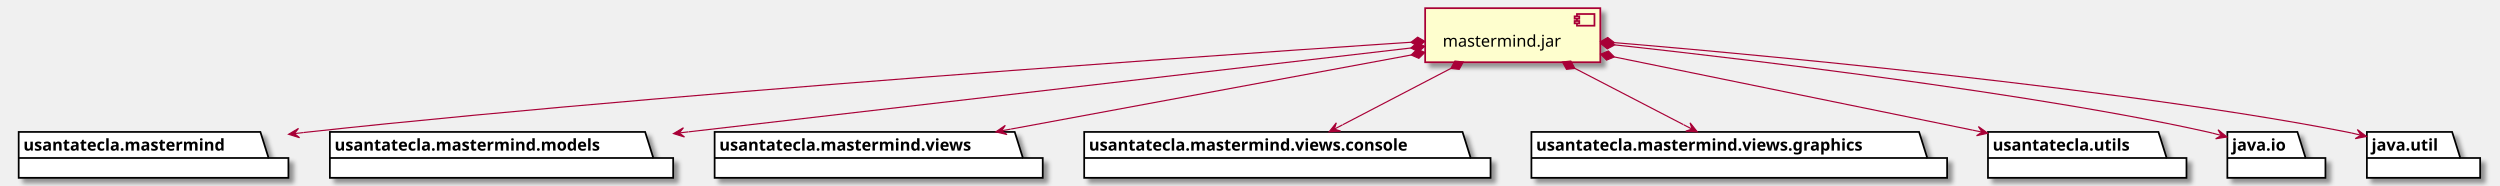
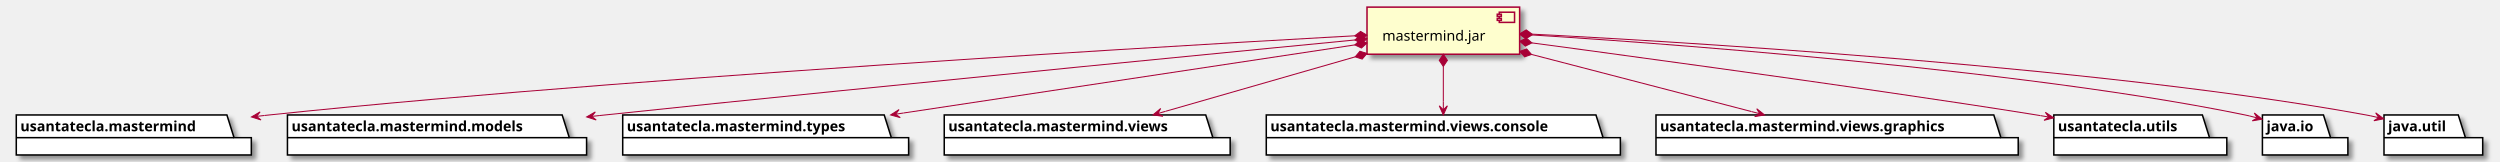
- <svg xmlns="http://www.w3.org/2000/svg" contentScriptType="application/ecmascript" contentStyleType="text/css" height="159px" preserveAspectRatio="none" style="width:2141px;height:159px;" version="1.1" viewBox="0 0 2141 159" width="2141px" zoomAndPan="magnify">
+ <svg xmlns="http://www.w3.org/2000/svg" contentScriptType="application/ecmascript" contentStyleType="text/css" height="159px" preserveAspectRatio="none" style="width:2457px;height:159px;" version="1.1" viewBox="0 0 2457 159" width="2457px" zoomAndPan="magnify">
  <defs>
-     <filter height="300%" id="fhhgu0jyzu7er" width="300%" x="-1" y="-1">
+     <filter height="300%" id="f108eu6a4bvu0r" width="300%" x="-1" y="-1">
      <feGaussianBlur result="blurOut" stdDeviation="2.0" />
      <feColorMatrix in="blurOut" result="blurOut2" type="matrix" values="0 0 0 0 0 0 0 0 0 0 0 0 0 0 0 0 0 0 .4 0" />
      <feOffset dx="4.0" dy="4.0" in="blurOut2" result="blurOut3" />
      <feBlend in="SourceGraphic" in2="blurOut3" mode="normal" />
    </filter>
  </defs>
  <g>
-     <polygon fill="#FFFFFF" filter="url(#fhhgu0jyzu7er)" points="16,113,223,113,230,135.297,247,135.297,247,152.297,16,152.297,16,113" style="stroke:#000000;stroke-width:1.5;" />
+     <polygon fill="#FFFFFF" filter="url(#f108eu6a4bvu0r)" points="16,113,223,113,230,135.297,247,135.297,247,152.297,16,152.297,16,113" style="stroke:#000000;stroke-width:1.5;" />
    <line style="stroke:#000000;stroke-width:1.5;" x1="16" x2="230" y1="135.297" y2="135.297" />
    <text fill="#000000" font-family="sans-serif" font-size="14" font-weight="bold" lengthAdjust="spacingAndGlyphs" textLength="201" x="20" y="128.995">usantatecla.mastermind</text>
-     <polygon fill="#FFFFFF" filter="url(#fhhgu0jyzu7er)" points="282.5,113,552.5,113,559.5,135.297,576.5,135.297,576.5,152.297,282.5,152.297,282.5,113" style="stroke:#000000;stroke-width:1.5;" />
+     <polygon fill="#FFFFFF" filter="url(#f108eu6a4bvu0r)" points="282.5,113,552.5,113,559.5,135.297,576.5,135.297,576.5,152.297,282.5,152.297,282.5,113" style="stroke:#000000;stroke-width:1.5;" />
    <line style="stroke:#000000;stroke-width:1.5;" x1="282.5" x2="559.5" y1="135.297" y2="135.297" />
    <text fill="#000000" font-family="sans-serif" font-size="14" font-weight="bold" lengthAdjust="spacingAndGlyphs" textLength="264" x="286.5" y="128.995">usantatecla.mastermind.models</text>
-     <polygon fill="#FFFFFF" filter="url(#fhhgu0jyzu7er)" points="612,113,869,113,876,135.297,893,135.297,893,152.297,612,152.297,612,113" style="stroke:#000000;stroke-width:1.5;" />
+     <polygon fill="#FFFFFF" filter="url(#f108eu6a4bvu0r)" points="612,113,869,113,876,135.297,893,135.297,893,152.297,612,152.297,612,113" style="stroke:#000000;stroke-width:1.5;" />
    <line style="stroke:#000000;stroke-width:1.5;" x1="612" x2="876" y1="135.297" y2="135.297" />
-     <text fill="#000000" font-family="sans-serif" font-size="14" font-weight="bold" lengthAdjust="spacingAndGlyphs" textLength="251" x="616" y="128.995">usantatecla.mastermind.views</text>
-     <polygon fill="#FFFFFF" filter="url(#fhhgu0jyzu7er)" points="928.5,113,1252.5,113,1259.5,135.297,1276.5,135.297,1276.5,152.297,928.5,152.297,928.5,113" style="stroke:#000000;stroke-width:1.5;" />
-     <line style="stroke:#000000;stroke-width:1.5;" x1="928.5" x2="1259.5" y1="135.297" y2="135.297" />
-     <text fill="#000000" font-family="sans-serif" font-size="14" font-weight="bold" lengthAdjust="spacingAndGlyphs" textLength="318" x="932.5" y="128.995">usantatecla.mastermind.views.console</text>
-     <polygon fill="#FFFFFF" filter="url(#fhhgu0jyzu7er)" points="1311.5,113,1643.5,113,1650.5,135.297,1667.5,135.297,1667.5,152.297,1311.5,152.297,1311.5,113" style="stroke:#000000;stroke-width:1.5;" />
-     <line style="stroke:#000000;stroke-width:1.5;" x1="1311.5" x2="1650.5" y1="135.297" y2="135.297" />
-     <text fill="#000000" font-family="sans-serif" font-size="14" font-weight="bold" lengthAdjust="spacingAndGlyphs" textLength="326" x="1315.5" y="128.995">usantatecla.mastermind.views.graphics</text>
-     <polygon fill="#FFFFFF" filter="url(#fhhgu0jyzu7er)" points="1702.5,113,1848.5,113,1855.5,135.297,1872.5,135.297,1872.5,152.297,1702.5,152.297,1702.5,113" style="stroke:#000000;stroke-width:1.5;" />
-     <line style="stroke:#000000;stroke-width:1.5;" x1="1702.5" x2="1855.5" y1="135.297" y2="135.297" />
-     <text fill="#000000" font-family="sans-serif" font-size="14" font-weight="bold" lengthAdjust="spacingAndGlyphs" textLength="140" x="1706.5" y="128.995">usantatecla.utils</text>
-     <polygon fill="#FFFFFF" filter="url(#fhhgu0jyzu7er)" points="1907.5,113,1967.5,113,1974.5,135.297,1991.5,135.297,1991.5,152.297,1907.5,152.297,1907.5,113" style="stroke:#000000;stroke-width:1.5;" />
-     <line style="stroke:#000000;stroke-width:1.5;" x1="1907.5" x2="1974.5" y1="135.297" y2="135.297" />
-     <text fill="#000000" font-family="sans-serif" font-size="14" font-weight="bold" lengthAdjust="spacingAndGlyphs" textLength="54" x="1911.5" y="128.995">java.io</text>
-     <polygon fill="#FFFFFF" filter="url(#fhhgu0jyzu7er)" points="2027,113,2100,113,2107,135.297,2124,135.297,2124,152.297,2027,152.297,2027,113" style="stroke:#000000;stroke-width:1.5;" />
-     <line style="stroke:#000000;stroke-width:1.5;" x1="2027" x2="2107" y1="135.297" y2="135.297" />
-     <text fill="#000000" font-family="sans-serif" font-size="14" font-weight="bold" lengthAdjust="spacingAndGlyphs" textLength="67" x="2031" y="128.995">java.util</text>
-     <rect fill="#FEFECE" filter="url(#fhhgu0jyzu7er)" height="46.297" style="stroke:#A80036;stroke-width:1.5;" width="150" x="1220.5" y="7" />
-     <rect fill="#FEFECE" height="10" style="stroke:#A80036;stroke-width:1.5;" width="15" x="1350.5" y="12" />
-     <rect fill="#FEFECE" height="2" style="stroke:#A80036;stroke-width:1.5;" width="4" x="1348.5" y="14" />
-     <rect fill="#FEFECE" height="2" style="stroke:#A80036;stroke-width:1.5;" width="4" x="1348.5" y="18" />
-     <text fill="#000000" font-family="sans-serif" font-size="14" lengthAdjust="spacingAndGlyphs" textLength="110" x="1235.5" y="39.995">mastermind.jar</text>
-     <path d="M1208.353,36.196 C1208.353,36.196 612.604,74.98 264.5,113 C263.081,113.155 261.653,113.313 260.218,113.474 " fill="none" id="jar-usantatecla.mastermind" style="stroke:#A80036;stroke-width:1.0;" />
-     <polygon fill="#A80036" points="247.15,114.997,256.553,117.928,252.116,114.418,255.626,109.982,247.15,114.997" style="stroke:#A80036;stroke-width:1.0;" />
-     <line style="stroke:#A80036;stroke-width:1.0;" x1="252.116" x2="260.062" y1="114.418" y2="113.493" />
-     <polygon fill="#A80036" points="1220.33,35.457,1214.095,31.834,1208.353,36.196,1214.588,39.819,1220.33,35.457" style="stroke:#A80036;stroke-width:1.0;" />
-     <path d="M1208.239,41.115 C1208.239,41.115 772.012,91.751 590.004,112.873 " fill="none" id="jar-usantatecla.mastermind.models" style="stroke:#A80036;stroke-width:1.0;" />
-     <polygon fill="#A80036" points="576.819,114.403,586.22,117.339,581.786,113.827,585.298,109.393,576.819,114.403" style="stroke:#A80036;stroke-width:1.0;" />
-     <line style="stroke:#A80036;stroke-width:1.0;" x1="581.786" x2="589.732" y1="113.827" y2="112.905" />
-     <polygon fill="#A80036" points="1220.16,39.743,1213.742,36.455,1208.239,41.115,1214.657,44.403,1220.16,39.743" style="stroke:#A80036;stroke-width:1.0;" />
-     <path d="M1208.481,47.11 C1208.481,47.11 967.459,91.715 865.915,110.509 " fill="none" id="jar-usantatecla.mastermind.views" style="stroke:#A80036;stroke-width:1.0;" />
-     <polygon fill="#A80036" points="852.831,112.93,862.409,115.226,857.747,112.02,860.953,107.359,852.831,112.93" style="stroke:#A80036;stroke-width:1.0;" />
-     <line style="stroke:#A80036;stroke-width:1.0;" x1="857.747" x2="865.614" y1="112.02" y2="110.564" />
-     <polygon fill="#A80036" points="1220.28,44.921,1213.651,42.083,1208.481,47.11,1215.11,49.948,1220.28,44.921" style="stroke:#A80036;stroke-width:1.0;" />
-     <path d="M1242.51,58.605 C1242.51,58.605 1177.71,92.335 1150.04,106.744 " fill="none" id="jar-usantatecla.mastermind.views.console" style="stroke:#A80036;stroke-width:1.0;" />
-     <polygon fill="#A80036" points="1138.28,112.868,1148.11,112.262,1142.715,110.56,1144.417,105.165,1138.28,112.868" style="stroke:#A80036;stroke-width:1.0;" />
-     <line style="stroke:#A80036;stroke-width:1.0;" x1="1142.715" x2="1149.81" y1="110.56" y2="106.864" />
-     <polygon fill="#A80036" points="1253.15,53.055,1245.98,52.283,1242.51,58.605,1249.68,59.377,1253.15,53.055" style="stroke:#A80036;stroke-width:1.0;" />
-     <path d="M1348.723,58.579 C1348.723,58.579 1413.9,92.335 1441.71,106.744 " fill="none" id="jar-usantatecla.mastermind.views.graphics" style="stroke:#A80036;stroke-width:1.0;" />
-     <polygon fill="#A80036" points="1453.53,112.868,1447.374,105.18,1449.089,110.571,1443.698,112.285,1453.53,112.868" style="stroke:#A80036;stroke-width:1.0;" />
-     <line style="stroke:#A80036;stroke-width:1.0;" x1="1449.089" x2="1441.99" y1="110.571" y2="106.888" />
-     <polygon fill="#A80036" points="1338.07,53.055,1341.555,59.368,1348.723,58.579,1345.238,52.266,1338.07,53.055" style="stroke:#A80036;stroke-width:1.0;" />
-     <path d="M1382.517,48.773 C1382.517,48.773 1600.26,93.253 1689.48,111.477 " fill="none" id="jar-usantatecla.utils" style="stroke:#A80036;stroke-width:1.0;" />
-     <polygon fill="#A80036" points="1702.33,114.103,1694.312,108.383,1697.431,113.103,1692.712,116.222,1702.33,114.103" style="stroke:#A80036;stroke-width:1.0;" />
-     <line style="stroke:#A80036;stroke-width:1.0;" x1="1697.431" x2="1689.59" y1="113.103" y2="111.501" />
-     <polygon fill="#A80036" points="1370.76,46.373,1375.839,51.492,1382.517,48.773,1377.439,43.654,1370.76,46.373" style="stroke:#A80036;stroke-width:1.0;" />
-     <path d="M1382.838,38.444 C1382.838,38.444 1712.92,73.214 1890.5,113 C1891.86,113.305 1893.24,113.627 1894.62,113.963 " fill="none" id="jar-java.io" style="stroke:#A80036;stroke-width:1.0;" />
-     <polygon fill="#A80036" points="1907.19,117.305,1899.521,111.125,1902.358,116.019,1897.464,118.856,1907.19,117.305" style="stroke:#A80036;stroke-width:1.0;" />
-     <line style="stroke:#A80036;stroke-width:1.0;" x1="1902.358" x2="1894.63" y1="116.019" y2="113.964" />
-     <polygon fill="#A80036" points="1370.89,37.323,1376.49,41.866,1382.838,38.444,1377.237,33.901,1370.89,37.323" style="stroke:#A80036;stroke-width:1.0;" />
-     <path d="M1382.591,36.515 C1382.591,36.515 1786.44,69.218 2009.5,113 C2010.99,113.292 2012.49,113.601 2014.01,113.925 " fill="none" id="jar-java.util" style="stroke:#A80036;stroke-width:1.0;" />
-     <polygon fill="#A80036" points="2026.69,116.886,2018.836,110.944,2021.821,115.749,2017.016,118.734,2026.69,116.886" style="stroke:#A80036;stroke-width:1.0;" />
-     <line style="stroke:#A80036;stroke-width:1.0;" x1="2021.821" x2="2014.035" y1="115.749" y2="113.93" />
-     <polygon fill="#A80036" points="1370.62,35.684,1376.329,40.09,1382.591,36.515,1376.882,32.109,1370.62,35.684" style="stroke:#A80036;stroke-width:1.0;" />
+     <text fill="#000000" font-family="sans-serif" font-size="14" font-weight="bold" lengthAdjust="spacingAndGlyphs" textLength="251" x="616" y="128.995">usantatecla.mastermind.types</text>
+     <polygon fill="#FFFFFF" filter="url(#f108eu6a4bvu0r)" points="928,113,1185,113,1192,135.297,1209,135.297,1209,152.297,928,152.297,928,113" style="stroke:#000000;stroke-width:1.5;" />
+     <line style="stroke:#000000;stroke-width:1.5;" x1="928" x2="1192" y1="135.297" y2="135.297" />
+     <text fill="#000000" font-family="sans-serif" font-size="14" font-weight="bold" lengthAdjust="spacingAndGlyphs" textLength="251" x="932" y="128.995">usantatecla.mastermind.views</text>
+     <polygon fill="#FFFFFF" filter="url(#f108eu6a4bvu0r)" points="1244.5,113,1568.5,113,1575.5,135.297,1592.5,135.297,1592.5,152.297,1244.5,152.297,1244.5,113" style="stroke:#000000;stroke-width:1.5;" />
+     <line style="stroke:#000000;stroke-width:1.5;" x1="1244.5" x2="1575.5" y1="135.297" y2="135.297" />
+     <text fill="#000000" font-family="sans-serif" font-size="14" font-weight="bold" lengthAdjust="spacingAndGlyphs" textLength="318" x="1248.5" y="128.995">usantatecla.mastermind.views.console</text>
+     <polygon fill="#FFFFFF" filter="url(#f108eu6a4bvu0r)" points="1627.5,113,1959.5,113,1966.5,135.297,1983.5,135.297,1983.5,152.297,1627.5,152.297,1627.5,113" style="stroke:#000000;stroke-width:1.5;" />
+     <line style="stroke:#000000;stroke-width:1.5;" x1="1627.5" x2="1966.5" y1="135.297" y2="135.297" />
+     <text fill="#000000" font-family="sans-serif" font-size="14" font-weight="bold" lengthAdjust="spacingAndGlyphs" textLength="326" x="1631.5" y="128.995">usantatecla.mastermind.views.graphics</text>
+     <polygon fill="#FFFFFF" filter="url(#f108eu6a4bvu0r)" points="2018.5,113,2164.5,113,2171.5,135.297,2188.5,135.297,2188.5,152.297,2018.5,152.297,2018.5,113" style="stroke:#000000;stroke-width:1.5;" />
+     <line style="stroke:#000000;stroke-width:1.5;" x1="2018.5" x2="2171.5" y1="135.297" y2="135.297" />
+     <text fill="#000000" font-family="sans-serif" font-size="14" font-weight="bold" lengthAdjust="spacingAndGlyphs" textLength="140" x="2022.5" y="128.995">usantatecla.utils</text>
+     <polygon fill="#FFFFFF" filter="url(#f108eu6a4bvu0r)" points="2223.5,113,2283.5,113,2290.5,135.297,2307.5,135.297,2307.5,152.297,2223.5,152.297,2223.5,113" style="stroke:#000000;stroke-width:1.5;" />
+     <line style="stroke:#000000;stroke-width:1.5;" x1="2223.5" x2="2290.5" y1="135.297" y2="135.297" />
+     <text fill="#000000" font-family="sans-serif" font-size="14" font-weight="bold" lengthAdjust="spacingAndGlyphs" textLength="54" x="2227.5" y="128.995">java.io</text>
+     <polygon fill="#FFFFFF" filter="url(#f108eu6a4bvu0r)" points="2343,113,2416,113,2423,135.297,2440,135.297,2440,152.297,2343,152.297,2343,113" style="stroke:#000000;stroke-width:1.5;" />
+     <line style="stroke:#000000;stroke-width:1.5;" x1="2343" x2="2423" y1="135.297" y2="135.297" />
+     <text fill="#000000" font-family="sans-serif" font-size="14" font-weight="bold" lengthAdjust="spacingAndGlyphs" textLength="67" x="2347" y="128.995">java.util</text>
+     <rect fill="#FEFECE" filter="url(#f108eu6a4bvu0r)" height="46.297" style="stroke:#A80036;stroke-width:1.5;" width="150" x="1343.5" y="7" />
+     <rect fill="#FEFECE" height="10" style="stroke:#A80036;stroke-width:1.5;" width="15" x="1473.5" y="12" />
+     <rect fill="#FEFECE" height="2" style="stroke:#A80036;stroke-width:1.5;" width="4" x="1471.5" y="14" />
+     <rect fill="#FEFECE" height="2" style="stroke:#A80036;stroke-width:1.5;" width="4" x="1471.5" y="18" />
+     <text fill="#000000" font-family="sans-serif" font-size="14" lengthAdjust="spacingAndGlyphs" textLength="110" x="1358.5" y="39.995">mastermind.jar</text>
+     <path d="M1331.435,35.189 C1331.435,35.189 661.185,71.365 264.5,113 C263.08,113.149 261.652,113.302 260.216,113.457 " fill="none" id="jar-usantatecla.mastermind" style="stroke:#A80036;stroke-width:1.0;" />
+     <polygon fill="#A80036" points="247.143,114.939,256.536,117.899,252.111,114.375,255.635,109.95,247.143,114.939" style="stroke:#A80036;stroke-width:1.0;" />
+     <line style="stroke:#A80036;stroke-width:1.0;" x1="252.111" x2="260.06" y1="114.375" y2="113.475" />
+     <polygon fill="#A80036" points="1343.42,34.582,1337.226,30.89,1331.435,35.189,1337.63,38.88,1343.42,34.582" style="stroke:#A80036;stroke-width:1.0;" />
+     <path d="M1331.535,39.296 C1331.535,39.296 862.337,84.659 594.5,113 C592.847,113.175 591.185,113.351 589.515,113.529 " fill="none" id="jar-usantatecla.mastermind.models" style="stroke:#A80036;stroke-width:1.0;" />
+     <polygon fill="#A80036" points="576.576,114.915,585.951,117.934,581.548,114.383,585.099,109.98,576.576,114.915" style="stroke:#A80036;stroke-width:1.0;" />
+     <line style="stroke:#A80036;stroke-width:1.0;" x1="581.548" x2="589.503" y1="114.383" y2="113.53" />
+     <polygon fill="#A80036" points="1343.48,38.149,1337.125,34.741,1331.535,39.296,1337.89,42.704,1343.48,38.149" style="stroke:#A80036;stroke-width:1.0;" />
+     <path d="M1331.535,44.126 C1331.535,44.126 1020.41,91.072 888.264,111.013 " fill="none" id="jar-usantatecla.mastermind.types" style="stroke:#A80036;stroke-width:1.0;" />
+     <polygon fill="#A80036" points="875.284,112.972,884.78,115.584,880.228,112.226,883.586,107.674,875.284,112.972" style="stroke:#A80036;stroke-width:1.0;" />
+     <line style="stroke:#A80036;stroke-width:1.0;" x1="880.228" x2="888.138" y1="112.226" y2="111.032" />
+     <polygon fill="#A80036" points="1343.4,42.333,1336.87,39.275,1331.535,44.126,1338.065,47.185,1343.4,42.333" style="stroke:#A80036;stroke-width:1.0;" />
+     <path d="M1331.886,55.87 C1331.886,55.87 1200.55,93.581 1145.93,109.266 " fill="none" id="jar-usantatecla.mastermind.views" style="stroke:#A80036;stroke-width:1.0;" />
+     <polygon fill="#A80036" points="1133.17,112.93,1142.924,114.292,1137.976,111.55,1140.717,106.602,1133.17,112.93" style="stroke:#A80036;stroke-width:1.0;" />
+     <line style="stroke:#A80036;stroke-width:1.0;" x1="1137.976" x2="1145.665" y1="111.55" y2="109.342" />
+     <polygon fill="#A80036" points="1343.42,52.56,1336.55,50.37,1331.886,55.87,1338.756,58.06,1343.42,52.56" style="stroke:#A80036;stroke-width:1.0;" />
+     <path d="M1418.5,65.304 C1418.5,65.304 1418.5,89.26 1418.5,99.909 " fill="none" id="jar-usantatecla.mastermind.views.console" style="stroke:#A80036;stroke-width:1.0;" />
+     <polygon fill="#A80036" points="1418.5,112.961,1422.5,103.961,1418.5,107.961,1414.5,103.961,1418.5,112.961" style="stroke:#A80036;stroke-width:1.0;" />
+     <line style="stroke:#A80036;stroke-width:1.0;" x1="1418.5" x2="1418.5" y1="107.961" y2="99.961" />
+     <polygon fill="#A80036" points="1418.5,53.304,1414.5,59.304,1418.5,65.304,1422.5,59.304,1418.5,53.304" style="stroke:#A80036;stroke-width:1.0;" />
+     <path d="M1505.197,53.504 C1505.197,53.504 1657.95,93.183 1721.45,109.673 " fill="none" id="jar-usantatecla.mastermind.views.graphics" style="stroke:#A80036;stroke-width:1.0;" />
+     <polygon fill="#A80036" points="1734.23,112.991,1726.526,106.855,1729.391,111.733,1724.513,114.597,1734.23,112.991" style="stroke:#A80036;stroke-width:1.0;" />
+     <line style="stroke:#A80036;stroke-width:1.0;" x1="1729.391" x2="1721.645" y1="111.733" y2="109.723" />
+     <polygon fill="#A80036" points="1493.58,50.497,1498.386,55.873,1505.197,53.504,1500.391,48.128,1493.58,50.497" style="stroke:#A80036;stroke-width:1.0;" />
+     <path d="M1505.549,42.156 C1505.549,42.156 1826.53,84.839 2001.5,113 C2002.79,113.208 2004.09,113.419 2005.4,113.632 " fill="none" id="jar-usantatecla.utils" style="stroke:#A80036;stroke-width:1.0;" />
+     <polygon fill="#A80036" points="2018.39,115.803,2010.172,110.374,2013.458,114.978,2008.854,118.264,2018.39,115.803" style="stroke:#A80036;stroke-width:1.0;" />
+     <line style="stroke:#A80036;stroke-width:1.0;" x1="2013.458" x2="2005.57" y1="114.978" y2="113.661" />
+     <polygon fill="#A80036" points="1493.65,40.6,1499.081,45.344,1505.549,42.156,1500.118,37.412,1493.65,40.6" style="stroke:#A80036;stroke-width:1.0;" />
+     <path d="M1505.667,34.371 C1505.667,34.371 1956.03,61.245 2206.5,113 C2207.87,113.282 2209.25,113.584 2210.64,113.902 " fill="none" id="jar-java.io" style="stroke:#A80036;stroke-width:1.0;" />
+     <polygon fill="#A80036" points="2223.23,117.132,2215.505,111.022,2218.387,115.89,2213.519,118.771,2223.23,117.132" style="stroke:#A80036;stroke-width:1.0;" />
+     <line style="stroke:#A80036;stroke-width:1.0;" x1="2218.387" x2="2210.64" y1="115.89" y2="113.902" />
+     <polygon fill="#A80036" points="1493.68,33.817,1499.489,38.09,1505.667,34.371,1499.858,30.098,1493.68,33.817" style="stroke:#A80036;stroke-width:1.0;" />
+     <path d="M1505.783,33.573 C1505.783,33.573 2028.67,58.456 2325.5,113 C2326.99,113.274 2328.5,113.567 2330.02,113.876 " fill="none" id="jar-java.util" style="stroke:#A80036;stroke-width:1.0;" />
+     <polygon fill="#A80036" points="2342.72,116.752,2334.826,110.863,2337.843,115.647,2333.059,118.665,2342.72,116.752" style="stroke:#A80036;stroke-width:1.0;" />
+     <line style="stroke:#A80036;stroke-width:1.0;" x1="2337.843" x2="2330.035" y1="115.647" y2="113.881" />
+     <polygon fill="#A80036" points="1493.79,33.151,1499.646,37.359,1505.783,33.573,1499.927,29.364,1493.79,33.151" style="stroke:#A80036;stroke-width:1.0;" />
  </g>
</svg>
